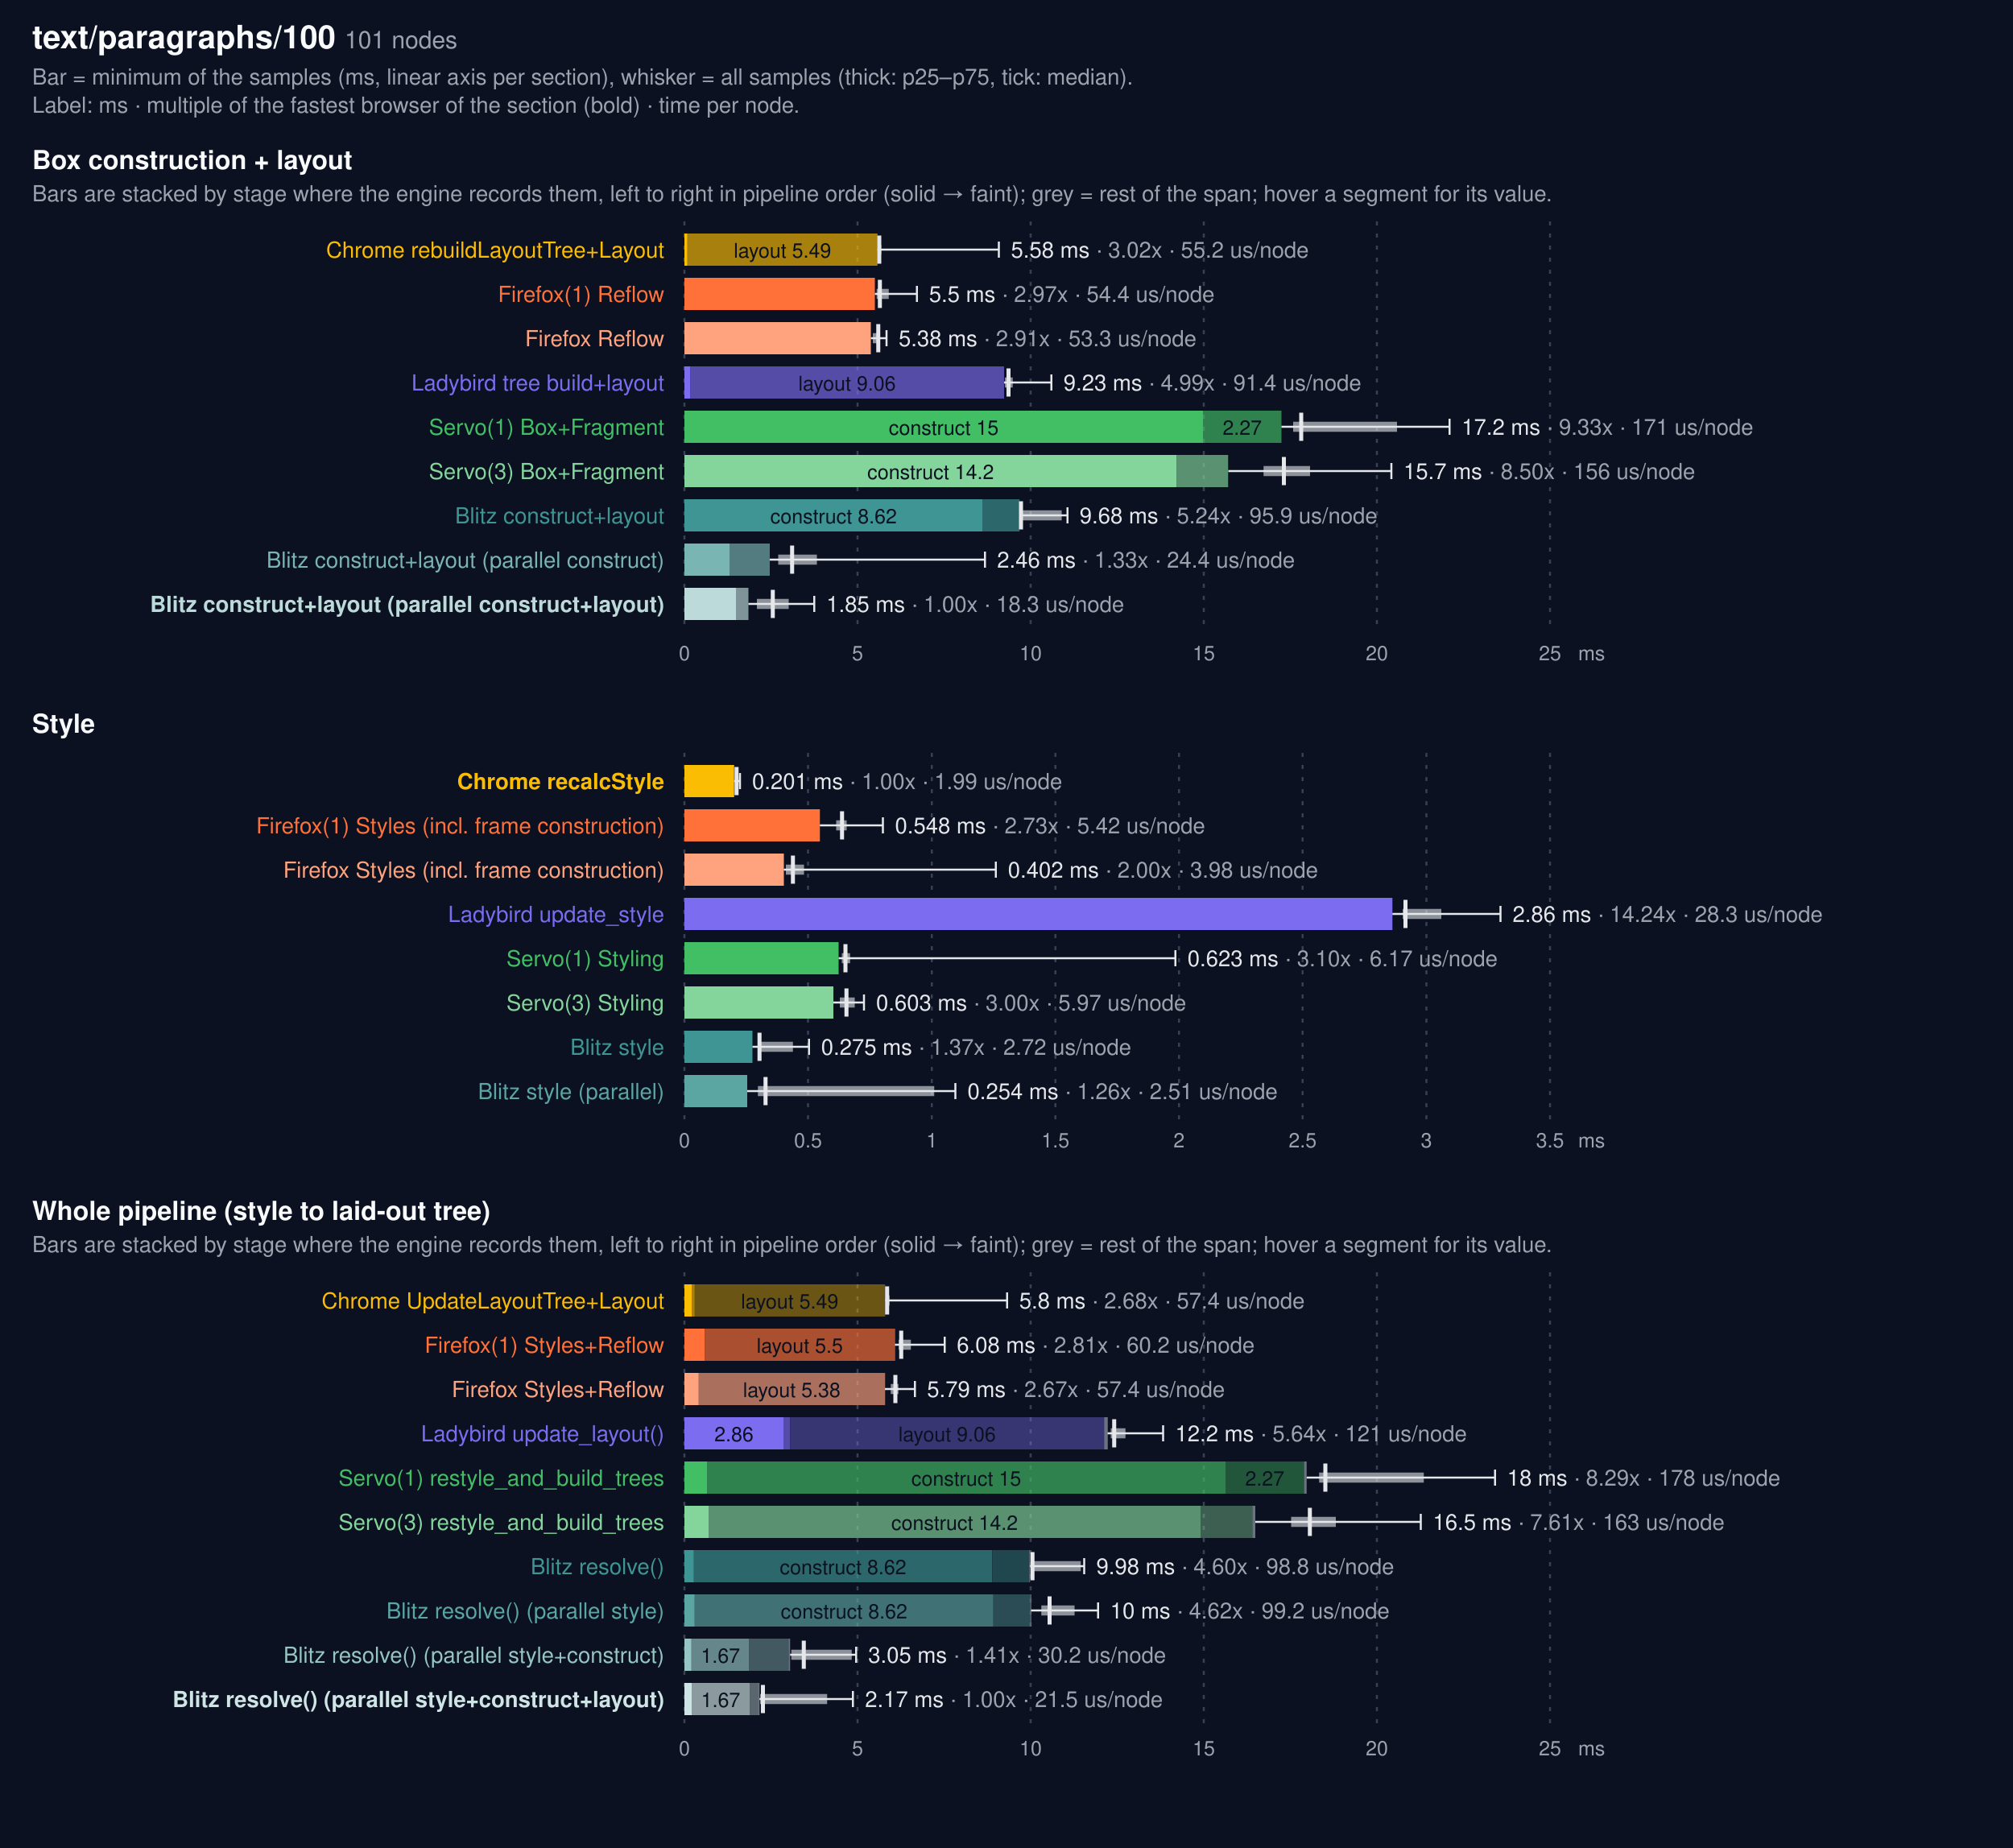
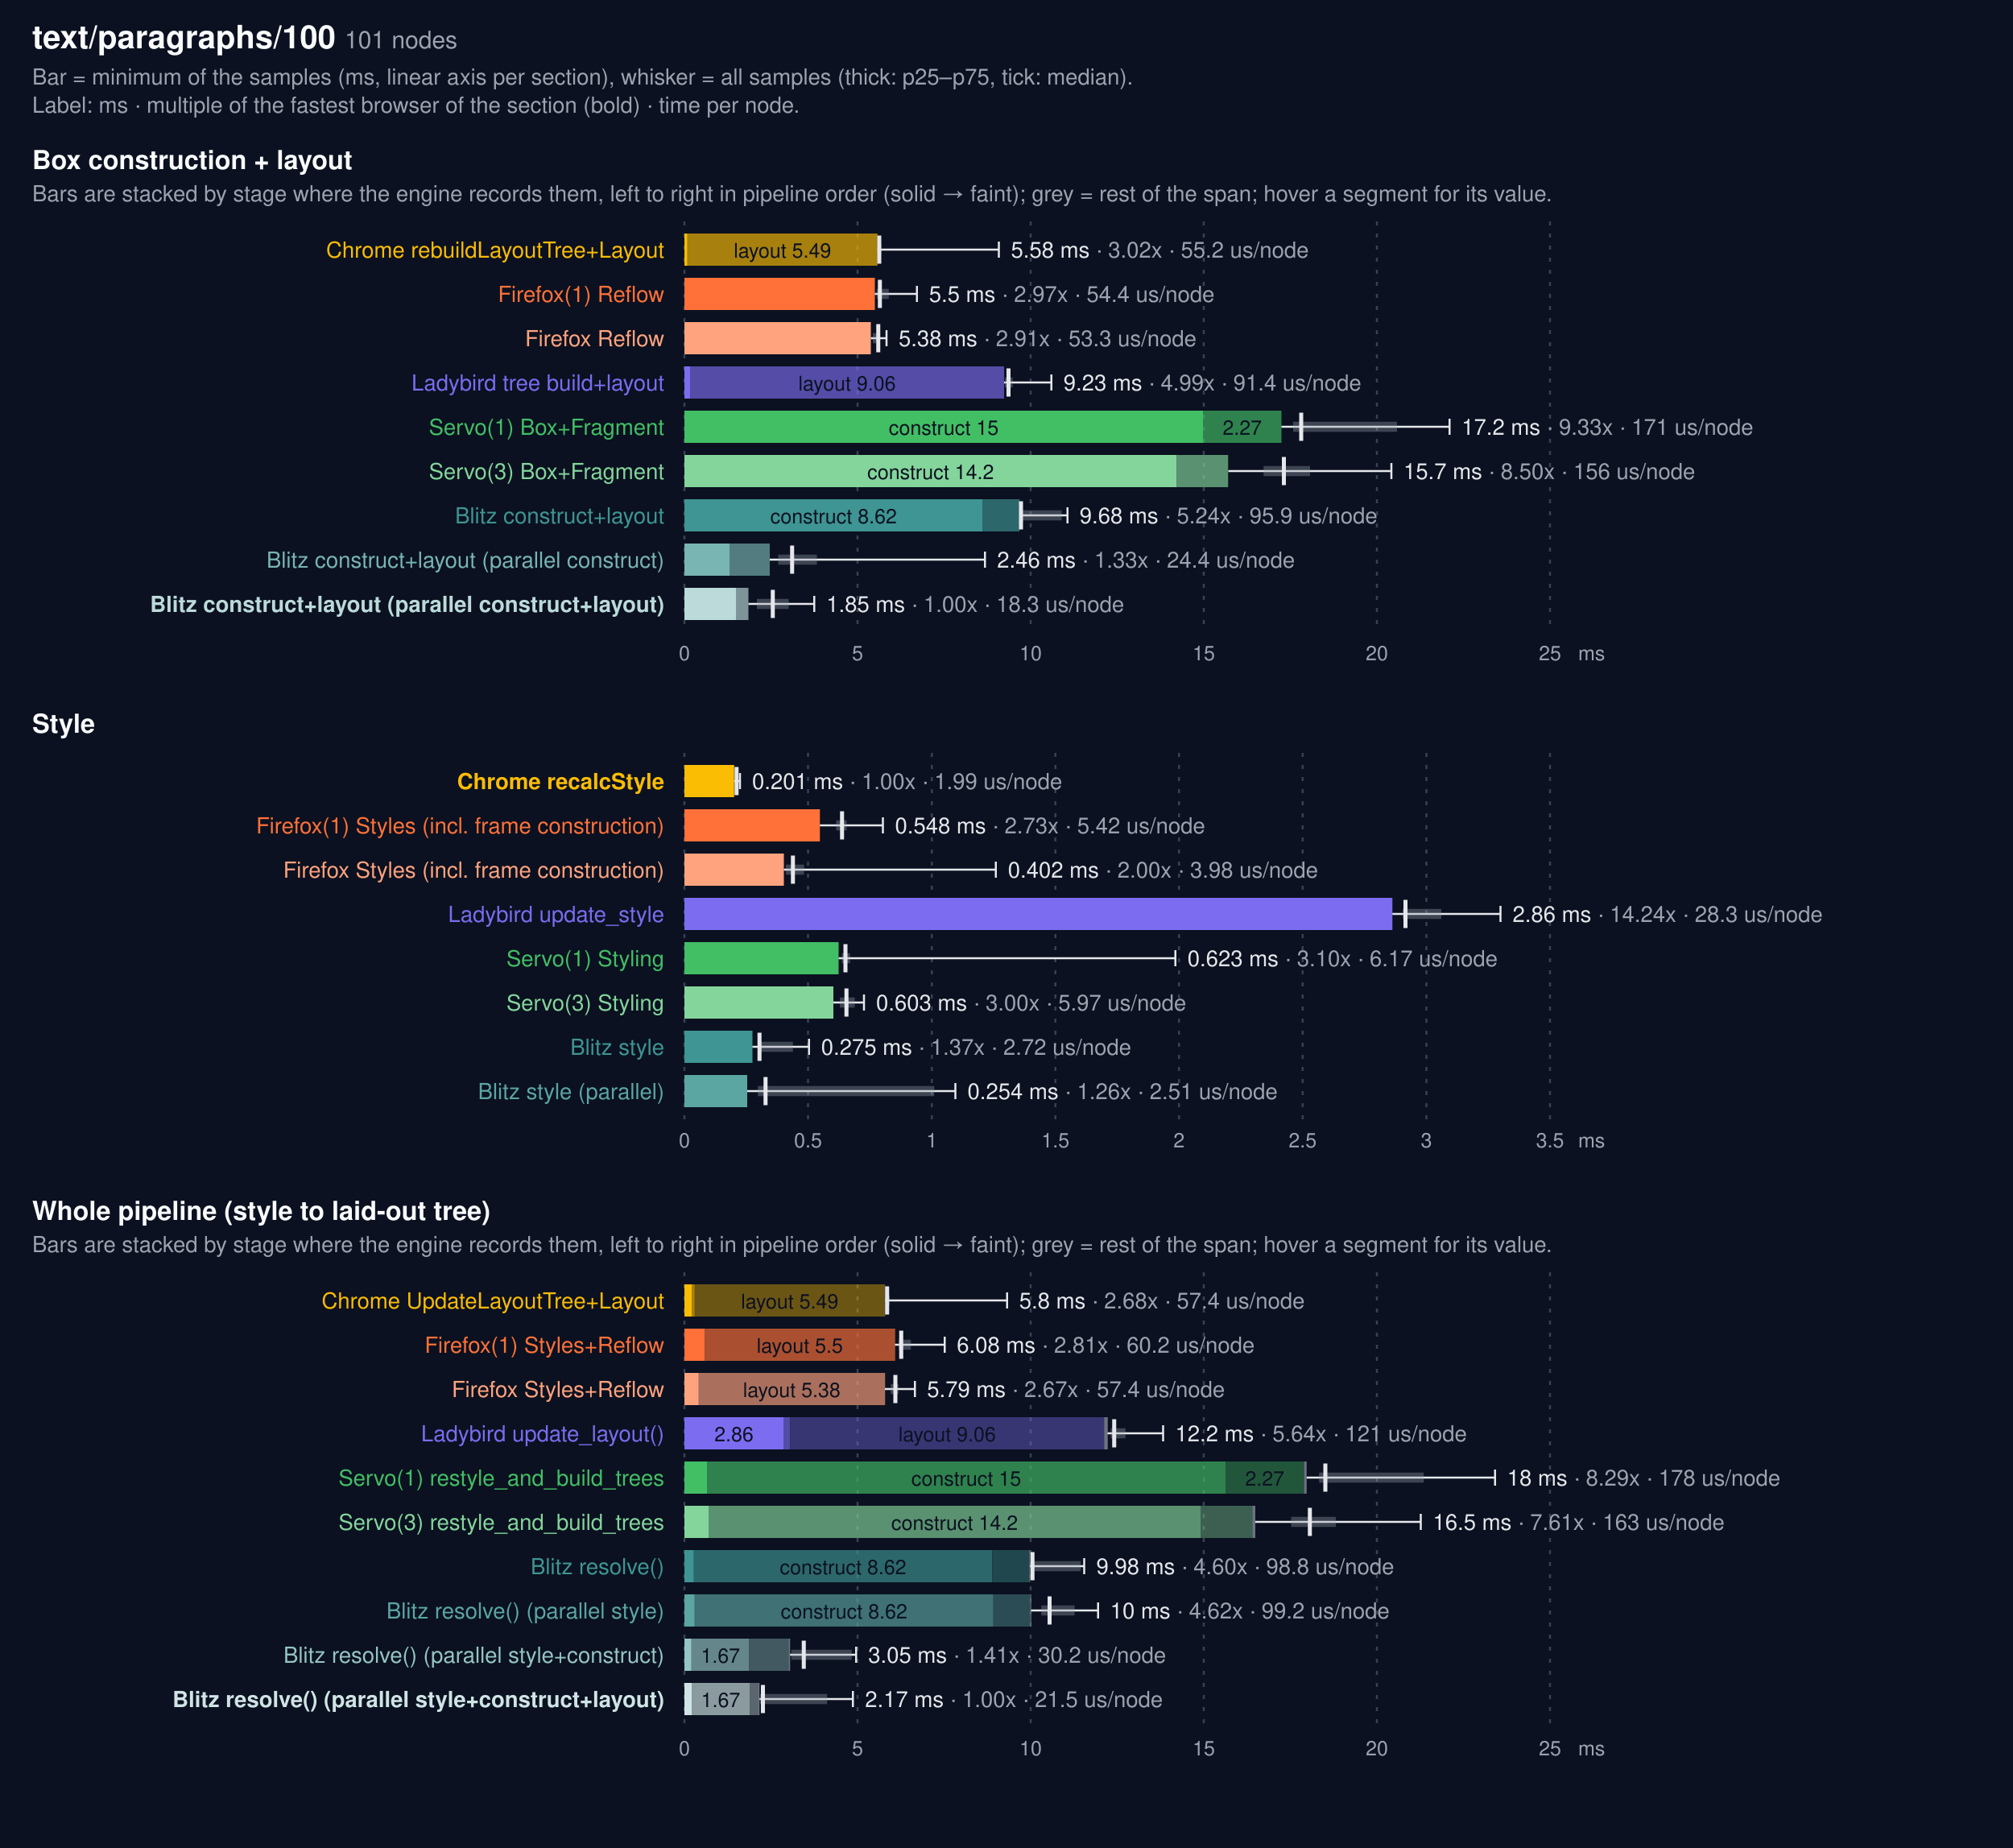
<svg xmlns="http://www.w3.org/2000/svg" width="1000" height="918" viewBox="0 0 1000 918" font-family="system-ui, -apple-system, Segoe UI, Helvetica, Arial, sans-serif">
  <rect width="1000" height="918" fill="#0b1120" />
  <text x="16" y="24" fill="#f9fafb" font-size="16" font-weight="600">text/paragraphs/100 <tspan fill="#9ca3af" font-size="12" font-weight="400">101 nodes</tspan>
  </text>
  <text x="16" y="42" fill="#9ca3af" font-size="11">Bar = minimum of the samples (ms, linear axis per section), whisker = all samples (thick: p25–p75, tick: median).</text>
  <text x="16" y="56" fill="#9ca3af" font-size="11">Label: ms · multiple of the fastest browser of the section (bold) · time per node.</text>
  <text x="16" y="84" fill="#f9fafb" font-size="13" font-weight="600">Box construction + layout</text>
  <text x="16" y="100" fill="#9ca3af" font-size="11">Bars are stacked by stage where the engine records them, left to right in pipeline order (solid → faint); grey = rest of the span; hover a segment for its value.</text>
  <line x1="340.0" x2="340.0" y1="110" y2="314" stroke="#374151" stroke-dasharray="2 4" />
  <text x="340.0" y="328" fill="#9ca3af" font-size="10" text-anchor="middle">0</text>
  <line x1="426.0" x2="426.0" y1="110" y2="314" stroke="#374151" stroke-dasharray="2 4" />
  <text x="426.0" y="328" fill="#9ca3af" font-size="10" text-anchor="middle">5</text>
  <line x1="512.0" x2="512.0" y1="110" y2="314" stroke="#374151" stroke-dasharray="2 4" />
  <text x="512.0" y="328" fill="#9ca3af" font-size="10" text-anchor="middle">10</text>
  <line x1="598.0" x2="598.0" y1="110" y2="314" stroke="#374151" stroke-dasharray="2 4" />
  <text x="598.0" y="328" fill="#9ca3af" font-size="10" text-anchor="middle">15</text>
  <line x1="684.0" x2="684.0" y1="110" y2="314" stroke="#374151" stroke-dasharray="2 4" />
  <text x="684.0" y="328" fill="#9ca3af" font-size="10" text-anchor="middle">20</text>
  <line x1="770.0" x2="770.0" y1="110" y2="314" stroke="#374151" stroke-dasharray="2 4" />
  <text x="770.0" y="328" fill="#9ca3af" font-size="10" text-anchor="middle">25</text>
  <text x="784" y="328" fill="#9ca3af" font-size="10">ms</text>
  <text x="330" y="128" fill="#FBBC04" font-size="11" text-anchor="end">Chrome rebuildLayoutTree+Layout</text>
  <rect x="340.0" y="116" width="1.5" height="16" fill="#FBBC04" opacity="1.0" />
  <rect x="341.5" y="116" width="94.4" height="16" fill="#FBBC04" opacity="0.65" />
  <text x="388.7" y="128" fill="#0b1120" font-size="10" text-anchor="middle">layout 5.49</text>
  <g stroke="#e5e7eb" fill="none">
    <line x1="435.9" y1="124.0" x2="496.2" y2="124.0" stroke-width="1" />
-     <line x1="436.3" y1="124.0" x2="437.8" y2="124.0" stroke-width="5" opacity="0.6" />
+     <line x1="436.3" y1="124.0" x2="437.8" y2="124.0" stroke="#9ca3af" stroke-width="5" opacity="0.35" />
    <line x1="436.8" y1="117" x2="436.8" y2="131" stroke-width="2" />
    <line x1="496.2" y1="120" x2="496.2" y2="128" stroke-width="1" />
  </g>
  <text x="502.2" y="128" fill="#e5e7eb" font-size="11">5.58 ms <tspan fill="#9ca3af">· 3.02x · 55.2 us/node</tspan>
  </text>
  <text x="330" y="150" fill="#FF7139" font-size="11" text-anchor="end">Firefox(1) Reflow</text>
  <rect x="340" y="138" width="94.6" height="16" fill="#FF7139" />
  <g stroke="#e5e7eb" fill="none">
    <line x1="434.6" y1="146.0" x2="455.5" y2="146.0" stroke-width="1" />
-     <line x1="435.5" y1="146.0" x2="441.5" y2="146.0" stroke-width="5" opacity="0.6" />
+     <line x1="435.5" y1="146.0" x2="441.5" y2="146.0" stroke="#9ca3af" stroke-width="5" opacity="0.35" />
    <line x1="437.1" y1="139" x2="437.1" y2="153" stroke-width="2" />
    <line x1="455.5" y1="142" x2="455.5" y2="150" stroke-width="1" />
  </g>
  <text x="461.5" y="150" fill="#e5e7eb" font-size="11">5.5 ms <tspan fill="#9ca3af">· 2.97x · 54.4 us/node</tspan>
  </text>
  <text x="330" y="172" fill="#ffa37e" font-size="11" text-anchor="end">Firefox Reflow</text>
  <rect x="340" y="160" width="92.6" height="16" fill="#ffa37e" />
  <g stroke="#e5e7eb" fill="none">
    <line x1="432.6" y1="168.0" x2="440.4" y2="168.0" stroke-width="1" />
-     <line x1="433.6" y1="168.0" x2="436.8" y2="168.0" stroke-width="5" opacity="0.6" />
+     <line x1="433.6" y1="168.0" x2="436.8" y2="168.0" stroke="#9ca3af" stroke-width="5" opacity="0.35" />
    <line x1="436.3" y1="161" x2="436.3" y2="175" stroke-width="2" />
    <line x1="440.4" y1="164" x2="440.4" y2="172" stroke-width="1" />
  </g>
  <text x="446.4" y="172" fill="#e5e7eb" font-size="11">5.38 ms <tspan fill="#9ca3af">· 2.91x · 53.3 us/node</tspan>
  </text>
  <text x="330" y="194" fill="#7B6CF0" font-size="11" text-anchor="end">Ladybird tree build+layout</text>
  <rect x="340.0" y="182" width="2.9" height="16" fill="#7B6CF0" opacity="1.0" />
  <rect x="342.9" y="182" width="155.9" height="16" fill="#7B6CF0" opacity="0.65" />
  <text x="420.8" y="194" fill="#0b1120" font-size="10" text-anchor="middle">layout 9.06</text>
  <g stroke="#e5e7eb" fill="none">
    <line x1="498.8" y1="190.0" x2="522.3" y2="190.0" stroke-width="1" />
-     <line x1="499.2" y1="190.0" x2="503.1" y2="190.0" stroke-width="5" opacity="0.6" />
+     <line x1="499.2" y1="190.0" x2="503.1" y2="190.0" stroke="#9ca3af" stroke-width="5" opacity="0.35" />
    <line x1="501.0" y1="183" x2="501.0" y2="197" stroke-width="2" />
    <line x1="522.3" y1="186" x2="522.3" y2="194" stroke-width="1" />
  </g>
  <text x="528.3" y="194" fill="#e5e7eb" font-size="11">9.23 ms <tspan fill="#9ca3af">· 4.99x · 91.4 us/node</tspan>
  </text>
  <text x="330" y="216" fill="#42BE65" font-size="11" text-anchor="end">Servo(1) Box+Fragment</text>
  <rect x="340.0" y="204" width="257.6" height="16" fill="#42BE65" opacity="1.0" />
  <text x="468.8" y="216" fill="#0b1120" font-size="10" text-anchor="middle">construct 15</text>
  <rect x="597.6" y="204" width="39.0" height="16" fill="#42BE65" opacity="0.65" />
  <text x="617.1" y="216" fill="#0b1120" font-size="10" text-anchor="middle">2.27</text>
  <g stroke="#e5e7eb" fill="none">
    <line x1="636.6" y1="212.0" x2="720.1" y2="212.0" stroke-width="1" />
-     <line x1="642.4" y1="212.0" x2="694.0" y2="212.0" stroke-width="5" opacity="0.6" />
+     <line x1="642.4" y1="212.0" x2="694.0" y2="212.0" stroke="#9ca3af" stroke-width="5" opacity="0.35" />
    <line x1="646.4" y1="205" x2="646.4" y2="219" stroke-width="2" />
    <line x1="720.1" y1="208" x2="720.1" y2="216" stroke-width="1" />
  </g>
  <text x="726.1" y="216" fill="#e5e7eb" font-size="11">17.2 ms <tspan fill="#9ca3af">· 9.33x · 171 us/node</tspan>
  </text>
  <text x="330" y="238" fill="#84d59b" font-size="11" text-anchor="end">Servo(3) Box+Fragment</text>
  <rect x="340.0" y="226" width="244.5" height="16" fill="#84d59b" opacity="1.0" />
  <text x="462.3" y="238" fill="#0b1120" font-size="10" text-anchor="middle">construct 14.2</text>
  <rect x="584.5" y="226" width="25.6" height="16" fill="#84d59b" opacity="0.65" />
  <g stroke="#e5e7eb" fill="none">
    <line x1="610.2" y1="234.0" x2="691.2" y2="234.0" stroke-width="1" />
-     <line x1="627.7" y1="234.0" x2="650.8" y2="234.0" stroke-width="5" opacity="0.6" />
+     <line x1="627.7" y1="234.0" x2="650.8" y2="234.0" stroke="#9ca3af" stroke-width="5" opacity="0.35" />
    <line x1="637.8" y1="227" x2="637.8" y2="241" stroke-width="2" />
    <line x1="691.2" y1="230" x2="691.2" y2="238" stroke-width="1" />
  </g>
  <text x="697.2" y="238" fill="#e5e7eb" font-size="11">15.7 ms <tspan fill="#9ca3af">· 8.50x · 156 us/node</tspan>
  </text>
  <text x="330" y="260" fill="#3E9593" font-size="11" text-anchor="end">Blitz construct+layout</text>
  <rect x="340.0" y="248" width="148.2" height="16" fill="#3E9593" opacity="1.0" />
  <text x="414.1" y="260" fill="#0b1120" font-size="10" text-anchor="middle">construct 8.62</text>
  <rect x="488.2" y="248" width="18.3" height="16" fill="#3E9593" opacity="0.65" />
  <g stroke="#e5e7eb" fill="none">
    <line x1="506.6" y1="256.0" x2="530.3" y2="256.0" stroke-width="1" />
-     <line x1="506.9" y1="256.0" x2="527.4" y2="256.0" stroke-width="5" opacity="0.6" />
+     <line x1="506.9" y1="256.0" x2="527.4" y2="256.0" stroke="#9ca3af" stroke-width="5" opacity="0.35" />
    <line x1="507.2" y1="249" x2="507.2" y2="263" stroke-width="2" />
    <line x1="530.3" y1="252" x2="530.3" y2="260" stroke-width="1" />
  </g>
  <text x="536.3" y="260" fill="#e5e7eb" font-size="11">9.68 ms <tspan fill="#9ca3af">· 5.24x · 95.9 us/node</tspan>
  </text>
  <text x="330" y="282" fill="#78b5b3" font-size="11" text-anchor="end">Blitz construct+layout (parallel construct)</text>
  <rect x="340.0" y="270" width="22.6" height="16" fill="#78b5b3" opacity="1.0" />
  <rect x="362.6" y="270" width="19.8" height="16" fill="#78b5b3" opacity="0.65" />
  <g stroke="#e5e7eb" fill="none">
    <line x1="382.4" y1="278.0" x2="489.3" y2="278.0" stroke-width="1" />
-     <line x1="386.6" y1="278.0" x2="405.8" y2="278.0" stroke-width="5" opacity="0.6" />
+     <line x1="386.6" y1="278.0" x2="405.8" y2="278.0" stroke="#9ca3af" stroke-width="5" opacity="0.35" />
    <line x1="393.5" y1="271" x2="393.5" y2="285" stroke-width="2" />
    <line x1="489.3" y1="274" x2="489.3" y2="282" stroke-width="1" />
  </g>
  <text x="495.3" y="282" fill="#e5e7eb" font-size="11">2.46 ms <tspan fill="#9ca3af">· 1.33x · 24.4 us/node</tspan>
  </text>
  <text x="330" y="304" fill="#bbdad9" font-size="11" text-anchor="end" font-weight="700">Blitz construct+layout (parallel construct+layout)</text>
  <rect x="340.0" y="292" width="25.8" height="16" fill="#bbdad9" opacity="1.0" />
  <rect x="365.8" y="292" width="6.0" height="16" fill="#bbdad9" opacity="0.65" />
  <g stroke="#e5e7eb" fill="none">
    <line x1="371.8" y1="300.0" x2="404.5" y2="300.0" stroke-width="1" />
-     <line x1="376.0" y1="300.0" x2="391.8" y2="300.0" stroke-width="5" opacity="0.6" />
+     <line x1="376.0" y1="300.0" x2="391.8" y2="300.0" stroke="#9ca3af" stroke-width="5" opacity="0.35" />
    <line x1="383.9" y1="293" x2="383.9" y2="307" stroke-width="2" />
    <line x1="404.5" y1="296" x2="404.5" y2="304" stroke-width="1" />
  </g>
  <text x="410.5" y="304" fill="#e5e7eb" font-size="11">1.85 ms <tspan fill="#9ca3af">· 1.00x · 18.3 us/node</tspan>
  </text>
  <text x="16" y="364" fill="#f9fafb" font-size="13" font-weight="600">Style</text>
  <line x1="340.0" x2="340.0" y1="374" y2="556" stroke="#374151" stroke-dasharray="2 4" />
  <text x="340.0" y="570" fill="#9ca3af" font-size="10" text-anchor="middle">0</text>
  <line x1="401.4" x2="401.4" y1="374" y2="556" stroke="#374151" stroke-dasharray="2 4" />
  <text x="401.4" y="570" fill="#9ca3af" font-size="10" text-anchor="middle">0.5</text>
  <line x1="462.9" x2="462.9" y1="374" y2="556" stroke="#374151" stroke-dasharray="2 4" />
  <text x="462.9" y="570" fill="#9ca3af" font-size="10" text-anchor="middle">1</text>
  <line x1="524.3" x2="524.3" y1="374" y2="556" stroke="#374151" stroke-dasharray="2 4" />
  <text x="524.3" y="570" fill="#9ca3af" font-size="10" text-anchor="middle">1.5</text>
  <line x1="585.7" x2="585.7" y1="374" y2="556" stroke="#374151" stroke-dasharray="2 4" />
  <text x="585.7" y="570" fill="#9ca3af" font-size="10" text-anchor="middle">2</text>
  <line x1="647.1" x2="647.1" y1="374" y2="556" stroke="#374151" stroke-dasharray="2 4" />
  <text x="647.1" y="570" fill="#9ca3af" font-size="10" text-anchor="middle">2.5</text>
  <line x1="708.6" x2="708.6" y1="374" y2="556" stroke="#374151" stroke-dasharray="2 4" />
  <text x="708.6" y="570" fill="#9ca3af" font-size="10" text-anchor="middle">3</text>
  <line x1="770.0" x2="770.0" y1="374" y2="556" stroke="#374151" stroke-dasharray="2 4" />
  <text x="770.0" y="570" fill="#9ca3af" font-size="10" text-anchor="middle">3.5</text>
  <text x="784" y="570" fill="#9ca3af" font-size="10">ms</text>
  <text x="330" y="392" fill="#FBBC04" font-size="11" text-anchor="end" font-weight="700">Chrome recalcStyle</text>
  <rect x="340" y="380" width="24.7" height="16" fill="#FBBC04" />
  <g stroke="#e5e7eb" fill="none">
    <line x1="364.7" y1="388.0" x2="367.6" y2="388.0" stroke-width="1" />
-     <line x1="365.7" y1="388.0" x2="366.9" y2="388.0" stroke-width="5" opacity="0.6" />
+     <line x1="365.7" y1="388.0" x2="366.9" y2="388.0" stroke="#9ca3af" stroke-width="5" opacity="0.35" />
    <line x1="365.9" y1="381" x2="365.9" y2="395" stroke-width="2" />
    <line x1="367.6" y1="384" x2="367.6" y2="392" stroke-width="1" />
  </g>
  <text x="373.6" y="392" fill="#e5e7eb" font-size="11">0.201 ms <tspan fill="#9ca3af">· 1.00x · 1.99 us/node</tspan>
  </text>
  <text x="330" y="414" fill="#FF7139" font-size="11" text-anchor="end">Firefox(1) Styles (incl. frame construction)</text>
  <rect x="340" y="402" width="67.3" height="16" fill="#FF7139" />
  <g stroke="#e5e7eb" fill="none">
    <line x1="407.3" y1="410.0" x2="438.6" y2="410.0" stroke-width="1" />
-     <line x1="415.4" y1="410.0" x2="420.6" y2="410.0" stroke-width="5" opacity="0.6" />
+     <line x1="415.4" y1="410.0" x2="420.6" y2="410.0" stroke="#9ca3af" stroke-width="5" opacity="0.35" />
    <line x1="418.3" y1="403" x2="418.3" y2="417" stroke-width="2" />
    <line x1="438.6" y1="406" x2="438.6" y2="414" stroke-width="1" />
  </g>
  <text x="444.6" y="414" fill="#e5e7eb" font-size="11">0.548 ms <tspan fill="#9ca3af">· 2.73x · 5.42 us/node</tspan>
  </text>
  <text x="330" y="436" fill="#ffa37e" font-size="11" text-anchor="end">Firefox Styles (incl. frame construction)</text>
  <rect x="340" y="424" width="49.4" height="16" fill="#ffa37e" />
  <g stroke="#e5e7eb" fill="none">
    <line x1="389.4" y1="432.0" x2="494.7" y2="432.0" stroke-width="1" />
-     <line x1="390.4" y1="432.0" x2="399.4" y2="432.0" stroke-width="5" opacity="0.6" />
+     <line x1="390.4" y1="432.0" x2="399.4" y2="432.0" stroke="#9ca3af" stroke-width="5" opacity="0.35" />
    <line x1="393.9" y1="425" x2="393.9" y2="439" stroke-width="2" />
    <line x1="494.7" y1="428" x2="494.7" y2="436" stroke-width="1" />
  </g>
  <text x="500.7" y="436" fill="#e5e7eb" font-size="11">0.402 ms <tspan fill="#9ca3af">· 2.00x · 3.98 us/node</tspan>
  </text>
  <text x="330" y="458" fill="#7B6CF0" font-size="11" text-anchor="end">Ladybird update_style</text>
  <rect x="340" y="446" width="351.7" height="16" fill="#7B6CF0" />
  <g stroke="#e5e7eb" fill="none">
    <line x1="691.7" y1="454.0" x2="745.4" y2="454.0" stroke-width="1" />
-     <line x1="696.8" y1="454.0" x2="716.0" y2="454.0" stroke-width="5" opacity="0.6" />
+     <line x1="696.8" y1="454.0" x2="716.0" y2="454.0" stroke="#9ca3af" stroke-width="5" opacity="0.35" />
    <line x1="698.2" y1="447" x2="698.2" y2="461" stroke-width="2" />
    <line x1="745.4" y1="450" x2="745.4" y2="458" stroke-width="1" />
  </g>
  <text x="751.4" y="458" fill="#e5e7eb" font-size="11">2.86 ms <tspan fill="#9ca3af">· 14.24x · 28.3 us/node</tspan>
  </text>
  <text x="330" y="480" fill="#42BE65" font-size="11" text-anchor="end">Servo(1) Styling</text>
  <rect x="340" y="468" width="76.6" height="16" fill="#42BE65" />
  <g stroke="#e5e7eb" fill="none">
    <line x1="416.6" y1="476.0" x2="583.9" y2="476.0" stroke-width="1" />
-     <line x1="418.2" y1="476.0" x2="422.3" y2="476.0" stroke-width="5" opacity="0.6" />
+     <line x1="418.2" y1="476.0" x2="422.3" y2="476.0" stroke="#9ca3af" stroke-width="5" opacity="0.35" />
    <line x1="420.0" y1="469" x2="420.0" y2="483" stroke-width="2" />
    <line x1="583.9" y1="472" x2="583.9" y2="480" stroke-width="1" />
  </g>
  <text x="589.9" y="480" fill="#e5e7eb" font-size="11">0.623 ms <tspan fill="#9ca3af">· 3.10x · 6.17 us/node</tspan>
  </text>
  <text x="330" y="502" fill="#84d59b" font-size="11" text-anchor="end">Servo(3) Styling</text>
  <rect x="340" y="490" width="74.0" height="16" fill="#84d59b" />
  <g stroke="#e5e7eb" fill="none">
    <line x1="414.0" y1="498.0" x2="429.2" y2="498.0" stroke-width="1" />
-     <line x1="417.2" y1="498.0" x2="424.6" y2="498.0" stroke-width="5" opacity="0.6" />
+     <line x1="417.2" y1="498.0" x2="424.6" y2="498.0" stroke="#9ca3af" stroke-width="5" opacity="0.35" />
    <line x1="420.5" y1="491" x2="420.5" y2="505" stroke-width="2" />
    <line x1="429.2" y1="494" x2="429.2" y2="502" stroke-width="1" />
  </g>
  <text x="435.2" y="502" fill="#e5e7eb" font-size="11">0.603 ms <tspan fill="#9ca3af">· 3.00x · 5.97 us/node</tspan>
  </text>
  <text x="330" y="524" fill="#3E9593" font-size="11" text-anchor="end">Blitz style</text>
  <rect x="340" y="512" width="33.8" height="16" fill="#3E9593" />
  <g stroke="#e5e7eb" fill="none">
    <line x1="373.8" y1="520.0" x2="401.9" y2="520.0" stroke-width="1" />
-     <line x1="376.6" y1="520.0" x2="393.9" y2="520.0" stroke-width="5" opacity="0.6" />
+     <line x1="376.6" y1="520.0" x2="393.9" y2="520.0" stroke="#9ca3af" stroke-width="5" opacity="0.35" />
    <line x1="377.3" y1="513" x2="377.3" y2="527" stroke-width="2" />
    <line x1="401.9" y1="516" x2="401.9" y2="524" stroke-width="1" />
  </g>
  <text x="407.9" y="524" fill="#e5e7eb" font-size="11">0.275 ms <tspan fill="#9ca3af">· 1.37x · 2.72 us/node</tspan>
  </text>
  <text x="330" y="546" fill="#5ba5a3" font-size="11" text-anchor="end">Blitz style (parallel)</text>
  <rect x="340" y="534" width="31.2" height="16" fill="#5ba5a3" />
  <g stroke="#e5e7eb" fill="none">
    <line x1="371.2" y1="542.0" x2="474.6" y2="542.0" stroke-width="1" />
-     <line x1="376.5" y1="542.0" x2="464.1" y2="542.0" stroke-width="5" opacity="0.6" />
+     <line x1="376.5" y1="542.0" x2="464.1" y2="542.0" stroke="#9ca3af" stroke-width="5" opacity="0.35" />
    <line x1="380.3" y1="535" x2="380.3" y2="549" stroke-width="2" />
    <line x1="474.6" y1="538" x2="474.6" y2="546" stroke-width="1" />
  </g>
  <text x="480.6" y="546" fill="#e5e7eb" font-size="11">0.254 ms <tspan fill="#9ca3af">· 1.26x · 2.51 us/node</tspan>
  </text>
  <text x="16" y="606" fill="#f9fafb" font-size="13" font-weight="600">Whole pipeline (style to laid-out tree)</text>
  <text x="16" y="622" fill="#9ca3af" font-size="11">Bars are stacked by stage where the engine records them, left to right in pipeline order (solid → faint); grey = rest of the span; hover a segment for its value.</text>
  <line x1="340.0" x2="340.0" y1="632" y2="858" stroke="#374151" stroke-dasharray="2 4" />
  <text x="340.0" y="872" fill="#9ca3af" font-size="10" text-anchor="middle">0</text>
  <line x1="426.0" x2="426.0" y1="632" y2="858" stroke="#374151" stroke-dasharray="2 4" />
  <text x="426.0" y="872" fill="#9ca3af" font-size="10" text-anchor="middle">5</text>
  <line x1="512.0" x2="512.0" y1="632" y2="858" stroke="#374151" stroke-dasharray="2 4" />
  <text x="512.0" y="872" fill="#9ca3af" font-size="10" text-anchor="middle">10</text>
  <line x1="598.0" x2="598.0" y1="632" y2="858" stroke="#374151" stroke-dasharray="2 4" />
  <text x="598.0" y="872" fill="#9ca3af" font-size="10" text-anchor="middle">15</text>
  <line x1="684.0" x2="684.0" y1="632" y2="858" stroke="#374151" stroke-dasharray="2 4" />
  <text x="684.0" y="872" fill="#9ca3af" font-size="10" text-anchor="middle">20</text>
  <line x1="770.0" x2="770.0" y1="632" y2="858" stroke="#374151" stroke-dasharray="2 4" />
  <text x="770.0" y="872" fill="#9ca3af" font-size="10" text-anchor="middle">25</text>
  <text x="784" y="872" fill="#9ca3af" font-size="10">ms</text>
  <text x="330" y="650" fill="#FBBC04" font-size="11" text-anchor="end">Chrome UpdateLayoutTree+Layout</text>
  <rect x="340.0" y="638" width="3.6" height="16" fill="#FBBC04" opacity="1.0" />
  <rect x="343.6" y="638" width="1.5" height="16" fill="#FBBC04" opacity="0.65" />
  <rect x="345.1" y="638" width="94.4" height="16" fill="#FBBC04" opacity="0.4" />
  <text x="392.3" y="650" fill="#0b1120" font-size="10" text-anchor="middle">layout 5.49</text>
  <rect x="439.5" y="638" width="0.2" height="16" fill="#6b7280" opacity="1.0" />
  <g stroke="#e5e7eb" fill="none">
    <line x1="439.8" y1="646.0" x2="500.3" y2="646.0" stroke-width="1" />
-     <line x1="440.2" y1="646.0" x2="441.9" y2="646.0" stroke-width="5" opacity="0.6" />
+     <line x1="440.2" y1="646.0" x2="441.9" y2="646.0" stroke="#9ca3af" stroke-width="5" opacity="0.35" />
    <line x1="440.7" y1="639" x2="440.7" y2="653" stroke-width="2" />
    <line x1="500.3" y1="642" x2="500.3" y2="650" stroke-width="1" />
  </g>
  <text x="506.3" y="650" fill="#e5e7eb" font-size="11">5.8 ms <tspan fill="#9ca3af">· 2.68x · 57.4 us/node</tspan>
  </text>
  <text x="330" y="672" fill="#FF7139" font-size="11" text-anchor="end">Firefox(1) Styles+Reflow</text>
  <rect x="340.0" y="660" width="10.1" height="16" fill="#FF7139" opacity="1.0" />
  <rect x="350.1" y="660" width="94.6" height="16" fill="#FF7139" opacity="0.65" />
  <text x="397.3" y="672" fill="#0b1120" font-size="10" text-anchor="middle">layout 5.5</text>
  <g stroke="#e5e7eb" fill="none">
    <line x1="444.6" y1="668.0" x2="469.3" y2="668.0" stroke-width="1" />
-     <line x1="446.4" y1="668.0" x2="452.5" y2="668.0" stroke-width="5" opacity="0.6" />
+     <line x1="446.4" y1="668.0" x2="452.5" y2="668.0" stroke="#9ca3af" stroke-width="5" opacity="0.35" />
    <line x1="447.7" y1="661" x2="447.7" y2="675" stroke-width="2" />
    <line x1="469.3" y1="664" x2="469.3" y2="672" stroke-width="1" />
  </g>
  <text x="475.3" y="672" fill="#e5e7eb" font-size="11">6.08 ms <tspan fill="#9ca3af">· 2.81x · 60.2 us/node</tspan>
  </text>
  <text x="330" y="694" fill="#ffa37e" font-size="11" text-anchor="end">Firefox Styles+Reflow</text>
  <rect x="340.0" y="682" width="7.1" height="16" fill="#ffa37e" opacity="1.0" />
  <rect x="347.1" y="682" width="92.6" height="16" fill="#ffa37e" opacity="0.65" />
  <text x="393.3" y="694" fill="#0b1120" font-size="10" text-anchor="middle">layout 5.38</text>
  <g stroke="#e5e7eb" fill="none">
    <line x1="439.6" y1="690.0" x2="454.5" y2="690.0" stroke-width="1" />
-     <line x1="442.5" y1="690.0" x2="446.3" y2="690.0" stroke-width="5" opacity="0.6" />
+     <line x1="442.5" y1="690.0" x2="446.3" y2="690.0" stroke="#9ca3af" stroke-width="5" opacity="0.35" />
    <line x1="444.8" y1="683" x2="444.8" y2="697" stroke-width="2" />
    <line x1="454.5" y1="686" x2="454.5" y2="694" stroke-width="1" />
  </g>
  <text x="460.5" y="694" fill="#e5e7eb" font-size="11">5.79 ms <tspan fill="#9ca3af">· 2.67x · 57.4 us/node</tspan>
  </text>
  <text x="330" y="716" fill="#7B6CF0" font-size="11" text-anchor="end">Ladybird update_layout()</text>
  <rect x="340.0" y="704" width="49.2" height="16" fill="#7B6CF0" opacity="1.0" />
  <text x="364.6" y="716" fill="#0b1120" font-size="10" text-anchor="middle">2.86</text>
  <rect x="389.2" y="704" width="3.3" height="16" fill="#7B6CF0" opacity="0.65" />
  <rect x="392.6" y="704" width="155.9" height="16" fill="#7B6CF0" opacity="0.4" />
  <text x="470.5" y="716" fill="#0b1120" font-size="10" text-anchor="middle">layout 9.06</text>
  <rect x="548.5" y="704" width="1.8" height="16" fill="#6b7280" opacity="1.0" />
  <g stroke="#e5e7eb" fill="none">
    <line x1="550.2" y1="712.0" x2="577.8" y2="712.0" stroke-width="1" />
-     <line x1="551.8" y1="712.0" x2="559.1" y2="712.0" stroke-width="5" opacity="0.6" />
+     <line x1="551.8" y1="712.0" x2="559.1" y2="712.0" stroke="#9ca3af" stroke-width="5" opacity="0.35" />
    <line x1="553.5" y1="705" x2="553.5" y2="719" stroke-width="2" />
    <line x1="577.8" y1="708" x2="577.8" y2="716" stroke-width="1" />
  </g>
  <text x="583.8" y="716" fill="#e5e7eb" font-size="11">12.2 ms <tspan fill="#9ca3af">· 5.64x · 121 us/node</tspan>
  </text>
  <text x="330" y="738" fill="#42BE65" font-size="11" text-anchor="end">Servo(1) restyle_and_build_trees</text>
  <rect x="340.0" y="726" width="11.2" height="16" fill="#42BE65" opacity="1.0" />
  <rect x="351.2" y="726" width="257.6" height="16" fill="#42BE65" opacity="0.65" />
  <text x="480.0" y="738" fill="#0b1120" font-size="10" text-anchor="middle">construct 15</text>
  <rect x="608.8" y="726" width="39.0" height="16" fill="#42BE65" opacity="0.4" />
  <text x="628.3" y="738" fill="#0b1120" font-size="10" text-anchor="middle">2.27</text>
  <rect x="647.8" y="726" width="1.3" height="16" fill="#6b7280" opacity="1.0" />
  <g stroke="#e5e7eb" fill="none">
    <line x1="649.1" y1="734.0" x2="742.7" y2="734.0" stroke-width="1" />
-     <line x1="655.3" y1="734.0" x2="707.3" y2="734.0" stroke-width="5" opacity="0.6" />
+     <line x1="655.3" y1="734.0" x2="707.3" y2="734.0" stroke="#9ca3af" stroke-width="5" opacity="0.35" />
    <line x1="658.4" y1="727" x2="658.4" y2="741" stroke-width="2" />
    <line x1="742.7" y1="730" x2="742.7" y2="738" stroke-width="1" />
  </g>
  <text x="748.7" y="738" fill="#e5e7eb" font-size="11">18 ms <tspan fill="#9ca3af">· 8.29x · 178 us/node</tspan>
  </text>
  <text x="330" y="760" fill="#84d59b" font-size="11" text-anchor="end">Servo(3) restyle_and_build_trees</text>
  <rect x="340.0" y="748" width="12.0" height="16" fill="#84d59b" opacity="1.0" />
  <rect x="352.0" y="748" width="244.5" height="16" fill="#84d59b" opacity="0.65" />
  <text x="474.2" y="760" fill="#0b1120" font-size="10" text-anchor="middle">construct 14.2</text>
  <rect x="596.5" y="748" width="25.6" height="16" fill="#84d59b" opacity="0.4" />
  <rect x="622.1" y="748" width="1.5" height="16" fill="#6b7280" opacity="1.0" />
  <g stroke="#e5e7eb" fill="none">
    <line x1="623.6" y1="756.0" x2="705.8" y2="756.0" stroke-width="1" />
-     <line x1="641.4" y1="756.0" x2="663.6" y2="756.0" stroke-width="5" opacity="0.6" />
+     <line x1="641.4" y1="756.0" x2="663.6" y2="756.0" stroke="#9ca3af" stroke-width="5" opacity="0.35" />
    <line x1="650.7" y1="749" x2="650.7" y2="763" stroke-width="2" />
    <line x1="705.8" y1="752" x2="705.8" y2="760" stroke-width="1" />
  </g>
  <text x="711.8" y="760" fill="#e5e7eb" font-size="11">16.5 ms <tspan fill="#9ca3af">· 7.61x · 163 us/node</tspan>
  </text>
  <text x="330" y="782" fill="#3E9593" font-size="11" text-anchor="end">Blitz resolve()</text>
  <rect x="340.0" y="770" width="4.7" height="16" fill="#3E9593" opacity="1.0" />
  <rect x="344.7" y="770" width="148.2" height="16" fill="#3E9593" opacity="0.65" />
  <text x="418.8" y="782" fill="#0b1120" font-size="10" text-anchor="middle">construct 8.62</text>
  <rect x="493.0" y="770" width="18.3" height="16" fill="#3E9593" opacity="0.4" />
  <rect x="511.3" y="770" width="0.4" height="16" fill="#6b7280" opacity="1.0" />
  <g stroke="#e5e7eb" fill="none">
    <line x1="511.7" y1="778.0" x2="538.6" y2="778.0" stroke-width="1" />
-     <line x1="512.4" y1="778.0" x2="536.9" y2="778.0" stroke-width="5" opacity="0.6" />
+     <line x1="512.4" y1="778.0" x2="536.9" y2="778.0" stroke="#9ca3af" stroke-width="5" opacity="0.35" />
    <line x1="512.9" y1="771" x2="512.9" y2="785" stroke-width="2" />
    <line x1="538.6" y1="774" x2="538.6" y2="782" stroke-width="1" />
  </g>
  <text x="544.6" y="782" fill="#e5e7eb" font-size="11">9.98 ms <tspan fill="#9ca3af">· 4.60x · 98.8 us/node</tspan>
  </text>
  <text x="330" y="804" fill="#5ba5a3" font-size="11" text-anchor="end">Blitz resolve() (parallel style)</text>
  <rect x="340.0" y="792" width="5.1" height="16" fill="#5ba5a3" opacity="1.0" />
  <rect x="345.1" y="792" width="148.3" height="16" fill="#5ba5a3" opacity="0.65" />
  <text x="419.3" y="804" fill="#0b1120" font-size="10" text-anchor="middle">construct 8.62</text>
  <rect x="493.4" y="792" width="18.4" height="16" fill="#5ba5a3" opacity="0.4" />
  <rect x="511.8" y="792" width="0.5" height="16" fill="#6b7280" opacity="1.0" />
  <g stroke="#e5e7eb" fill="none">
    <line x1="512.2" y1="800.0" x2="545.5" y2="800.0" stroke-width="1" />
-     <line x1="517.3" y1="800.0" x2="533.8" y2="800.0" stroke-width="5" opacity="0.6" />
+     <line x1="517.3" y1="800.0" x2="533.8" y2="800.0" stroke="#9ca3af" stroke-width="5" opacity="0.35" />
    <line x1="521.4" y1="793" x2="521.4" y2="807" stroke-width="2" />
    <line x1="545.5" y1="796" x2="545.5" y2="804" stroke-width="1" />
  </g>
  <text x="551.5" y="804" fill="#e5e7eb" font-size="11">10 ms <tspan fill="#9ca3af">· 4.62x · 99.2 us/node</tspan>
  </text>
  <text x="330" y="826" fill="#95c5c4" font-size="11" text-anchor="end">Blitz resolve() (parallel style+construct)</text>
  <rect x="340.0" y="814" width="3.5" height="16" fill="#95c5c4" opacity="1.0" />
  <rect x="343.5" y="814" width="28.7" height="16" fill="#95c5c4" opacity="0.65" />
  <text x="357.9" y="826" fill="#0b1120" font-size="10" text-anchor="middle">1.67</text>
  <rect x="372.3" y="814" width="19.7" height="16" fill="#95c5c4" opacity="0.4" />
  <rect x="391.9" y="814" width="0.6" height="16" fill="#6b7280" opacity="1.0" />
  <g stroke="#e5e7eb" fill="none">
    <line x1="392.5" y1="822.0" x2="425.3" y2="822.0" stroke-width="1" />
-     <line x1="393.1" y1="822.0" x2="423.1" y2="822.0" stroke-width="5" opacity="0.6" />
+     <line x1="393.1" y1="822.0" x2="423.1" y2="822.0" stroke="#9ca3af" stroke-width="5" opacity="0.35" />
    <line x1="399.3" y1="815" x2="399.3" y2="829" stroke-width="2" />
    <line x1="425.3" y1="818" x2="425.3" y2="826" stroke-width="1" />
  </g>
  <text x="431.3" y="826" fill="#e5e7eb" font-size="11">3.05 ms <tspan fill="#9ca3af">· 1.41x · 30.2 us/node</tspan>
  </text>
  <text x="330" y="848" fill="#cfe4e4" font-size="11" text-anchor="end" font-weight="700">Blitz resolve() (parallel style+construct+layout)</text>
  <rect x="340.0" y="836" width="3.6" height="16" fill="#cfe4e4" opacity="1.0" />
  <rect x="343.6" y="836" width="28.8" height="16" fill="#cfe4e4" opacity="0.65" />
  <text x="358.0" y="848" fill="#0b1120" font-size="10" text-anchor="middle">1.67</text>
  <rect x="372.4" y="836" width="4.4" height="16" fill="#cfe4e4" opacity="0.4" />
  <rect x="376.7" y="836" width="0.6" height="16" fill="#6b7280" opacity="1.0" />
  <g stroke="#e5e7eb" fill="none">
    <line x1="377.3" y1="844.0" x2="423.7" y2="844.0" stroke-width="1" />
-     <line x1="377.6" y1="844.0" x2="410.9" y2="844.0" stroke-width="5" opacity="0.6" />
+     <line x1="377.6" y1="844.0" x2="410.9" y2="844.0" stroke="#9ca3af" stroke-width="5" opacity="0.35" />
    <line x1="379.0" y1="837" x2="379.0" y2="851" stroke-width="2" />
    <line x1="423.7" y1="840" x2="423.7" y2="848" stroke-width="1" />
  </g>
  <text x="429.7" y="848" fill="#e5e7eb" font-size="11">2.17 ms <tspan fill="#9ca3af">· 1.00x · 21.5 us/node</tspan>
  </text>
</svg>
